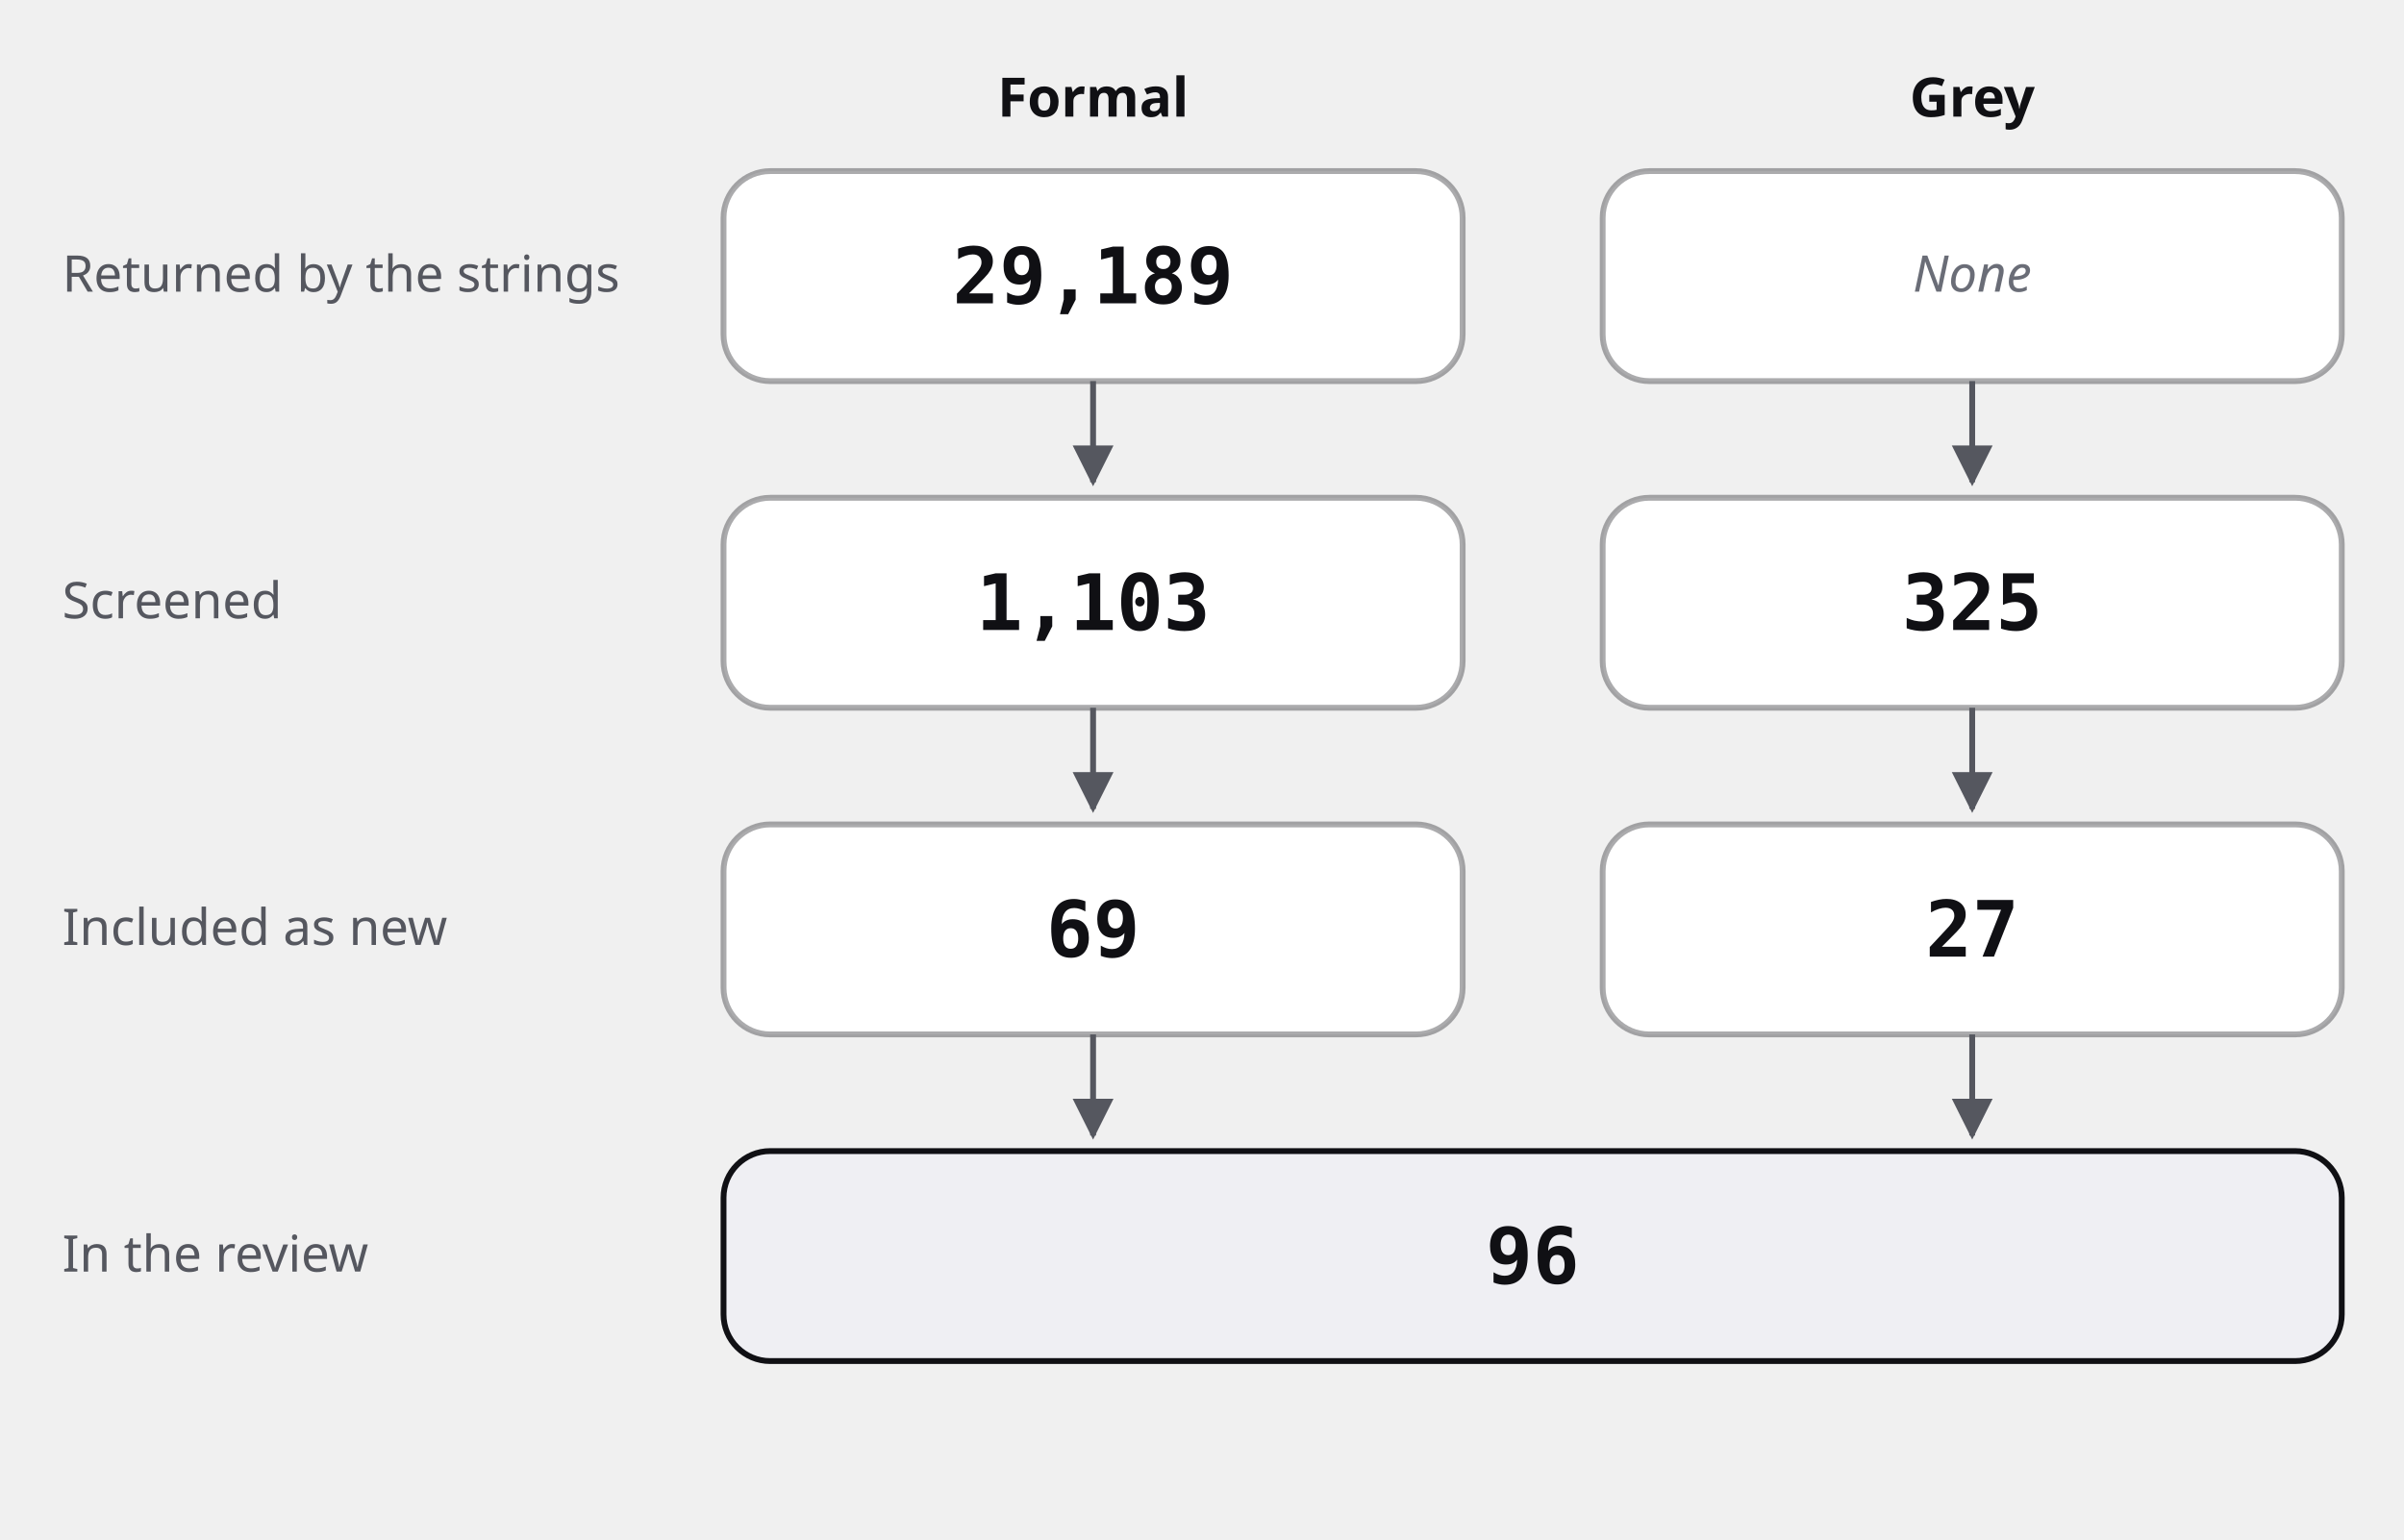
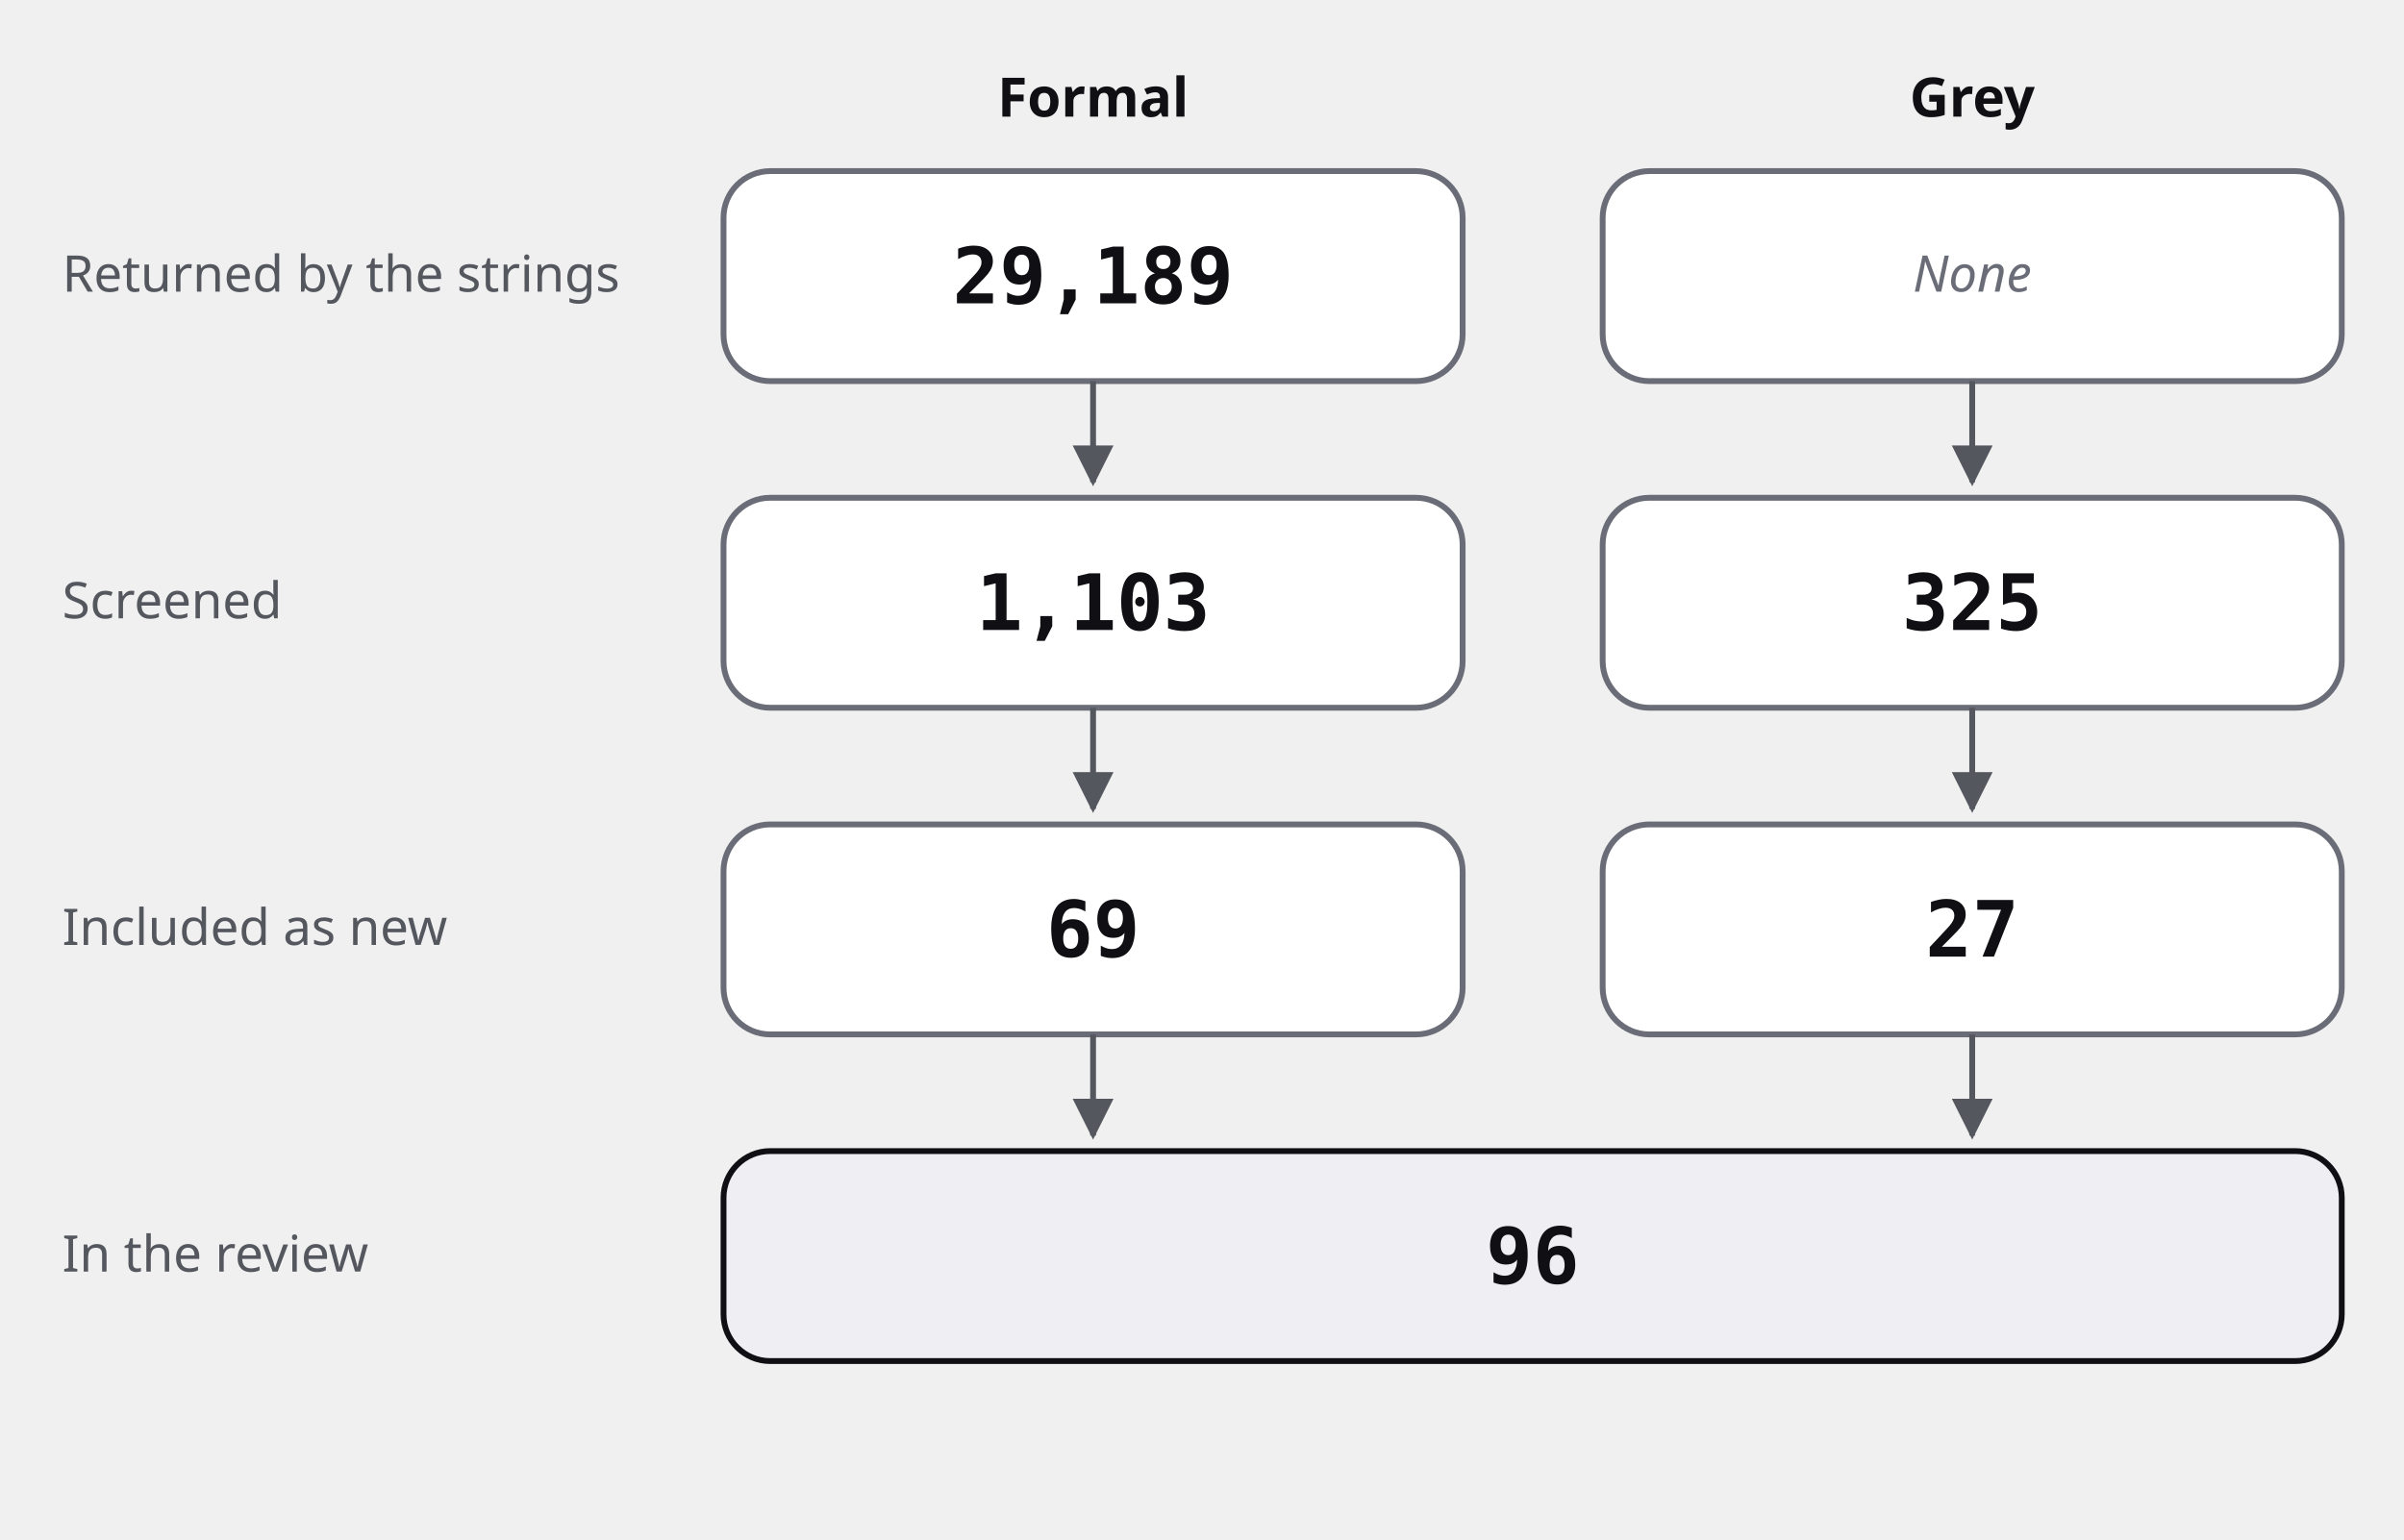
<svg xmlns="http://www.w3.org/2000/svg" viewBox="0 0 618 396" role="img" aria-labelledby="t d">
  <style>
-   .box { fill: #FFFFFF; stroke: #10101459; stroke-width: 1.5; }
+   .box { fill: #FFFFFF; stroke: #6A6D77; stroke-width: 1.5; }
  .total { fill: #EFEFF3; stroke: #101014; stroke-width: 1.5; }
  .n { font: 600 20px 'JetBrains Mono', ui-monospace, monospace; fill: #101014; }
  .label { font: 400 13px Archivo, system-ui, sans-serif; fill: #55575F; }
  .na { font: italic 400 13px Archivo, system-ui, sans-serif; fill: #6A6D77; }
  .head { font: 600 14px Archivo, system-ui, sans-serif; fill: #101014; }
  .arrow { stroke: #55575F; stroke-width: 1.5; fill: none; marker-end: url(#tip); }
  #tip path { fill: #55575F; }
  @media (prefers-color-scheme: dark) {
-     .box { fill: #1A1A20; stroke: #F7F7F966; }
+     .box { fill: #1A1A20; stroke: #9A9CA4; }
    .total { fill: #26262E; stroke: #F7F7F9; }
    .n, .head { fill: #F7F7F9; }
    .label { fill: #B8BAC2; }
    .na { fill: #9A9CA4; }
    .arrow { stroke: #B8BAC2; }
    #tip path { fill: #B8BAC2; }
  }
</style>
  <defs>
    <marker id="tip" viewBox="0 0 10 10" refX="9" refY="5" markerWidth="7" markerHeight="7" orient="auto">
      <path d="M0,0 L10,5 L0,10 z" />
    </marker>
  </defs>
  <text class="head" x="281.0" y="30" text-anchor="middle">Formal</text>
  <text class="head" x="507.0" y="30" text-anchor="middle">Grey</text>
  <text class="label" x="16" y="75.0">Returned by the strings</text>
  <rect class="box" x="186" y="44" width="190" height="54" rx="12" />
  <text class="n" x="281.0" y="78.0" text-anchor="middle">29,189</text>
  <path class="arrow" d="M281.0,98 v26" />
  <rect class="box" x="412" y="44" width="190" height="54" rx="12" />
  <text class="na" x="507.0" y="75.0" text-anchor="middle">None</text>
  <path class="arrow" d="M507.0,98 v26" />
  <text class="label" x="16" y="159.0">Screened</text>
  <rect class="box" x="186" y="128" width="190" height="54" rx="12" />
  <text class="n" x="281.0" y="162.0" text-anchor="middle">1,103</text>
  <path class="arrow" d="M281.0,182 v26" />
  <rect class="box" x="412" y="128" width="190" height="54" rx="12" />
  <text class="n" x="507.0" y="162.0" text-anchor="middle">325</text>
  <path class="arrow" d="M507.0,182 v26" />
  <text class="label" x="16" y="243.0">Included as new</text>
  <rect class="box" x="186" y="212" width="190" height="54" rx="12" />
  <text class="n" x="281.0" y="246.0" text-anchor="middle">69</text>
  <path class="arrow" d="M281.0,266 v26" />
  <rect class="box" x="412" y="212" width="190" height="54" rx="12" />
  <text class="n" x="507.0" y="246.0" text-anchor="middle">27</text>
  <path class="arrow" d="M507.0,266 v26" />
  <text class="label" x="16" y="327.0">In the review</text>
  <rect class="total" x="186" y="296" width="416" height="54" rx="12" />
  <text class="n" x="394.0" y="330.0" text-anchor="middle">96</text>
</svg>
